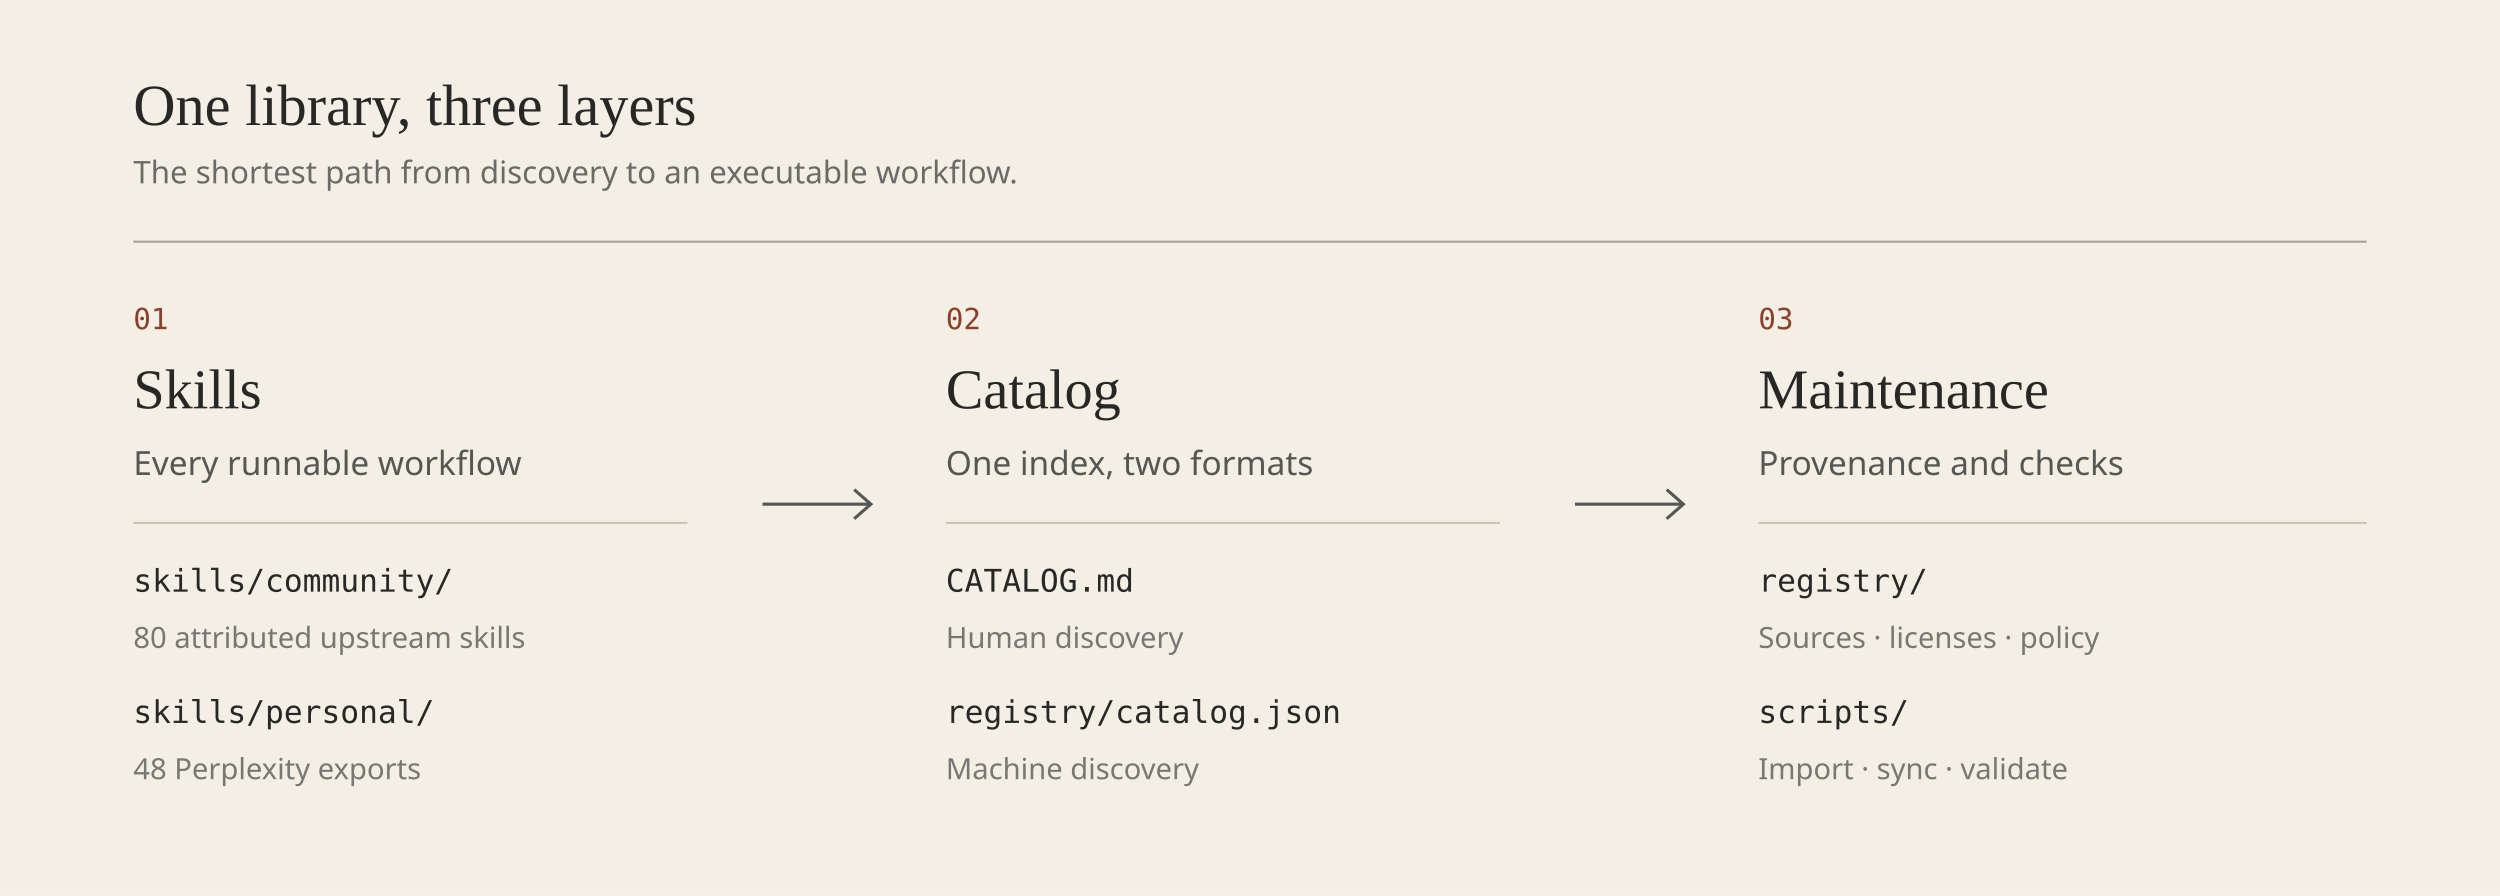
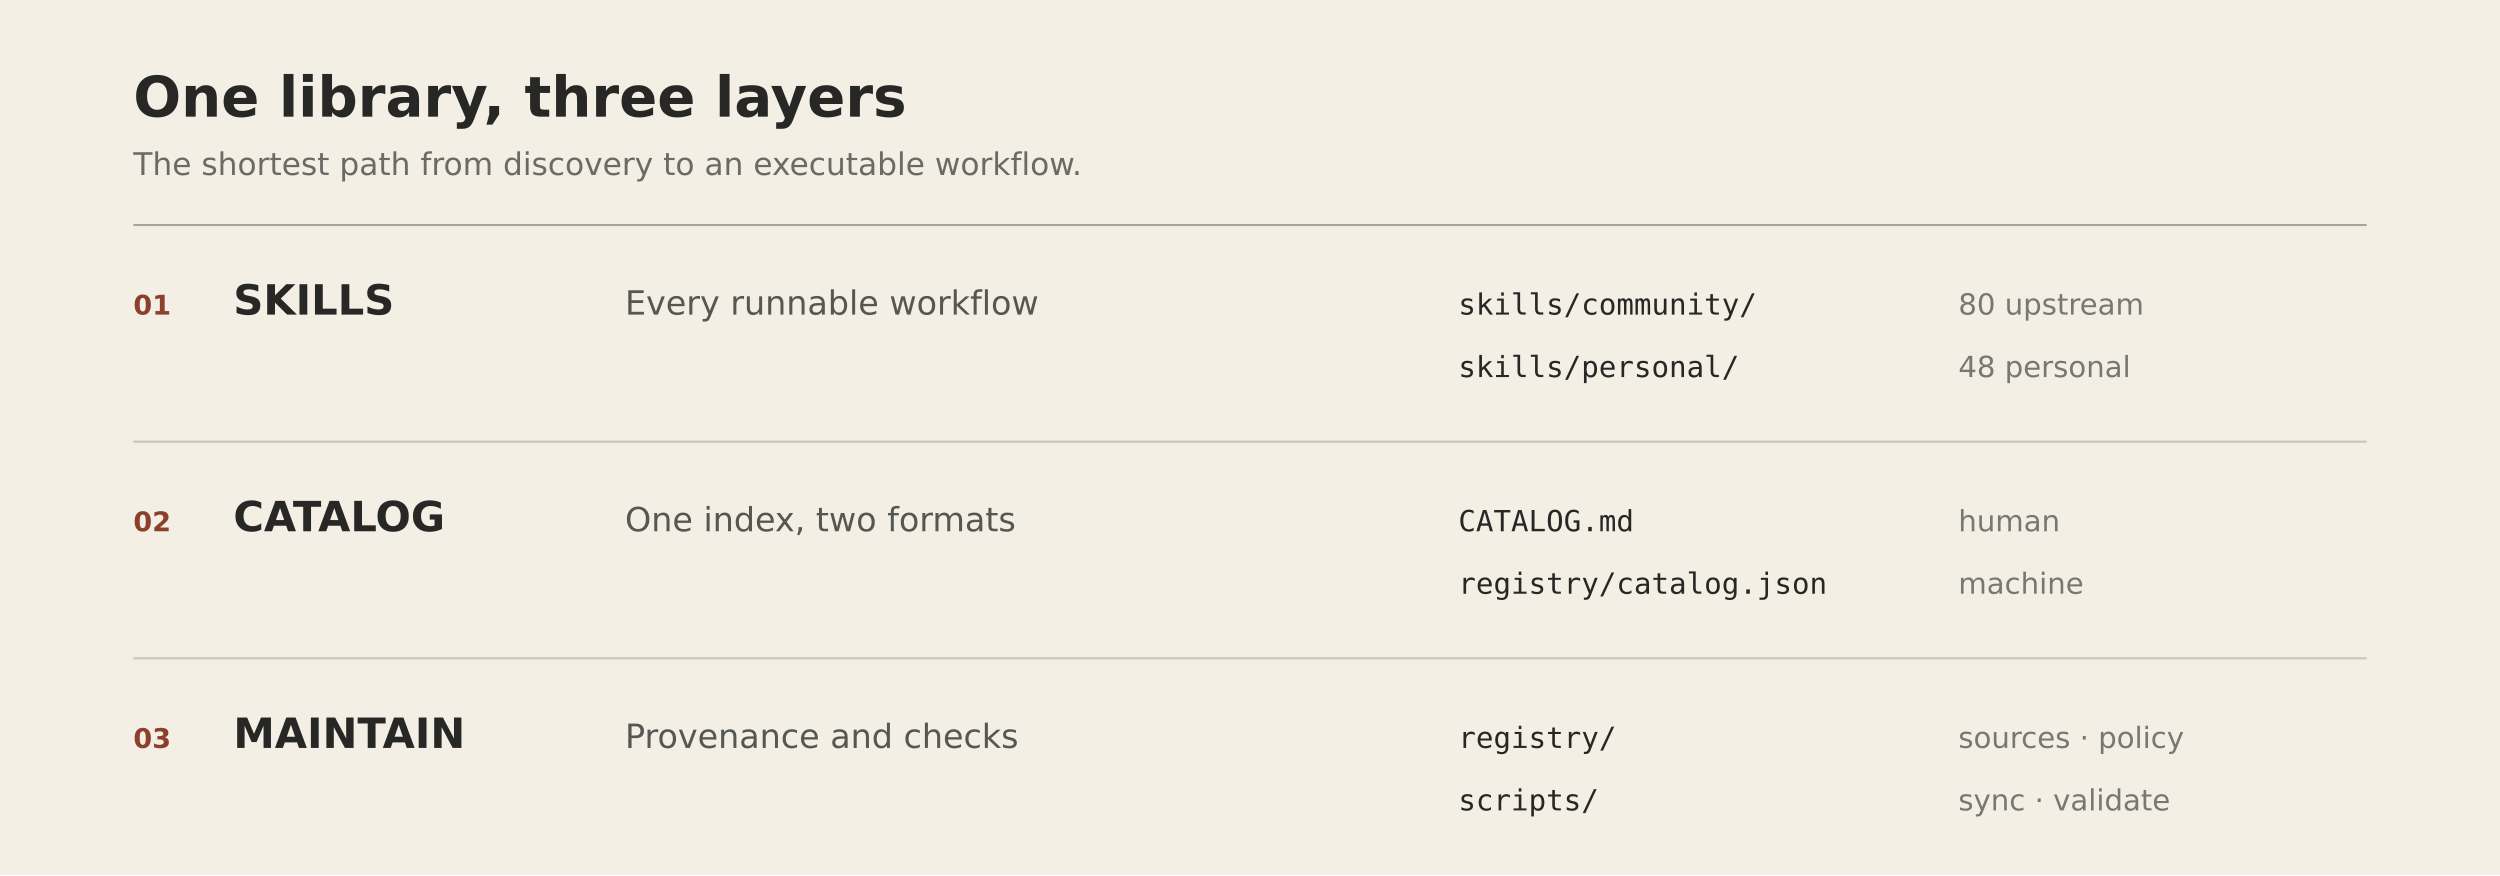
- <svg xmlns="http://www.w3.org/2000/svg" width="1200" height="430" viewBox="0 0 1200 430" role="img">
-   <rect width="1200" height="430" fill="#F3EFE5" />
-   <text x="64" y="60" fill="#272826" font-family="Georgia, Times New Roman, serif" font-size="28">One library, three layers</text>
-   <text x="64" y="88" fill="#6A6B67" font-family="ui-sans-serif, system-ui, sans-serif" font-size="15">The shortest path from discovery to an executable workflow.</text>
-   <line x1="64" y1="116" x2="1136" y2="116" stroke="#A7A49C" stroke-width="1" />
-   <g font-family="ui-sans-serif, system-ui, sans-serif">
-     <text x="64" y="158" fill="#8C3F2B" font-family="ui-monospace, SFMono-Regular, Menlo, monospace" font-size="14">01</text>
-     <text x="64" y="196" fill="#272826" font-family="Georgia, Times New Roman, serif" font-size="27">Skills</text>
-     <text x="64" y="228" fill="#555753" font-size="16">Every runnable workflow</text>
-     <line x1="64" y1="251" x2="330" y2="251" stroke="#C9C4B9" />
-     <text x="64" y="284" fill="#272826" font-family="ui-monospace, SFMono-Regular, Menlo, monospace" font-size="15">skills/community/</text>
-     <text x="64" y="311" fill="#777873" font-size="14">80 attributed upstream skills</text>
-     <text x="64" y="347" fill="#272826" font-family="ui-monospace, SFMono-Regular, Menlo, monospace" font-size="15">skills/personal/</text>
-     <text x="64" y="374" fill="#777873" font-size="14">48 Perplexity exports</text>
-     <line x1="366" y1="242" x2="418" y2="242" stroke="#555753" stroke-width="1.5" />
-     <path d="M410 235l8 7-8 7" fill="none" stroke="#555753" stroke-width="1.5" />
-     <text x="454" y="158" fill="#8C3F2B" font-family="ui-monospace, SFMono-Regular, Menlo, monospace" font-size="14">02</text>
-     <text x="454" y="196" fill="#272826" font-family="Georgia, Times New Roman, serif" font-size="27">Catalog</text>
-     <text x="454" y="228" fill="#555753" font-size="16">One index, two formats</text>
-     <line x1="454" y1="251" x2="720" y2="251" stroke="#C9C4B9" />
-     <text x="454" y="284" fill="#272826" font-family="ui-monospace, SFMono-Regular, Menlo, monospace" font-size="15">CATALOG.md</text>
-     <text x="454" y="311" fill="#777873" font-size="14">Human discovery</text>
-     <text x="454" y="347" fill="#272826" font-family="ui-monospace, SFMono-Regular, Menlo, monospace" font-size="15">registry/catalog.json</text>
-     <text x="454" y="374" fill="#777873" font-size="14">Machine discovery</text>
-     <line x1="756" y1="242" x2="808" y2="242" stroke="#555753" stroke-width="1.5" />
-     <path d="M800 235l8 7-8 7" fill="none" stroke="#555753" stroke-width="1.5" />
-     <text x="844" y="158" fill="#8C3F2B" font-family="ui-monospace, SFMono-Regular, Menlo, monospace" font-size="14">03</text>
-     <text x="844" y="196" fill="#272826" font-family="Georgia, Times New Roman, serif" font-size="27">Maintenance</text>
-     <text x="844" y="228" fill="#555753" font-size="16">Provenance and checks</text>
-     <line x1="844" y1="251" x2="1136" y2="251" stroke="#C9C4B9" />
-     <text x="844" y="284" fill="#272826" font-family="ui-monospace, SFMono-Regular, Menlo, monospace" font-size="15">registry/</text>
-     <text x="844" y="311" fill="#777873" font-size="14">Sources · licenses · policy</text>
-     <text x="844" y="347" fill="#272826" font-family="ui-monospace, SFMono-Regular, Menlo, monospace" font-size="15">scripts/</text>
-     <text x="844" y="374" fill="#777873" font-size="14">Import · sync · validate</text>
+ <svg xmlns="http://www.w3.org/2000/svg" width="1200" height="420" viewBox="0 0 1200 420" role="img">
+   <rect width="1200" height="420" fill="#F3EFE5" />
+   <text x="64" y="56" fill="#272826" font-family="DejaVu Sans, sans-serif" font-size="27" font-weight="700">One library, three layers</text>
+   <text x="64" y="84" fill="#6A6B67" font-family="DejaVu Sans, sans-serif" font-size="15">The shortest path from discovery to an executable workflow.</text>
+   <line x1="64" y1="108" x2="1136" y2="108" stroke="#A7A49C" stroke-width="1" />
+   <g font-family="DejaVu Sans, sans-serif">
+     <text x="64" y="151" fill="#8C3F2B" font-size="13" font-weight="700">01</text>
+     <text x="112" y="151" fill="#272826" font-size="20" font-weight="700">SKILLS</text>
+     <text x="300" y="151" fill="#555753" font-size="16">Every runnable workflow</text>
+     <text x="700" y="151" fill="#272826" font-family="DejaVu Sans Mono, monospace" font-size="14">skills/community/</text>
+     <text x="940" y="151" fill="#777873" font-size="14">80 upstream</text>
+     <text x="700" y="181" fill="#272826" font-family="DejaVu Sans Mono, monospace" font-size="14">skills/personal/</text>
+     <text x="940" y="181" fill="#777873" font-size="14">48 personal</text>
+     <line x1="64" y1="212" x2="1136" y2="212" stroke="#C9C4B9" stroke-width="1" />
+     <text x="64" y="255" fill="#8C3F2B" font-size="13" font-weight="700">02</text>
+     <text x="112" y="255" fill="#272826" font-size="20" font-weight="700">CATALOG</text>
+     <text x="300" y="255" fill="#555753" font-size="16">One index, two formats</text>
+     <text x="700" y="255" fill="#272826" font-family="DejaVu Sans Mono, monospace" font-size="14">CATALOG.md</text>
+     <text x="940" y="255" fill="#777873" font-size="14">human</text>
+     <text x="700" y="285" fill="#272826" font-family="DejaVu Sans Mono, monospace" font-size="14">registry/catalog.json</text>
+     <text x="940" y="285" fill="#777873" font-size="14">machine</text>
+     <line x1="64" y1="316" x2="1136" y2="316" stroke="#C9C4B9" stroke-width="1" />
+     <text x="64" y="359" fill="#8C3F2B" font-size="13" font-weight="700">03</text>
+     <text x="112" y="359" fill="#272826" font-size="20" font-weight="700">MAINTAIN</text>
+     <text x="300" y="359" fill="#555753" font-size="16">Provenance and checks</text>
+     <text x="700" y="359" fill="#272826" font-family="DejaVu Sans Mono, monospace" font-size="14">registry/</text>
+     <text x="940" y="359" fill="#777873" font-size="14">sources · policy</text>
+     <text x="700" y="389" fill="#272826" font-family="DejaVu Sans Mono, monospace" font-size="14">scripts/</text>
+     <text x="940" y="389" fill="#777873" font-size="14">sync · validate</text>
  </g>
</svg>
